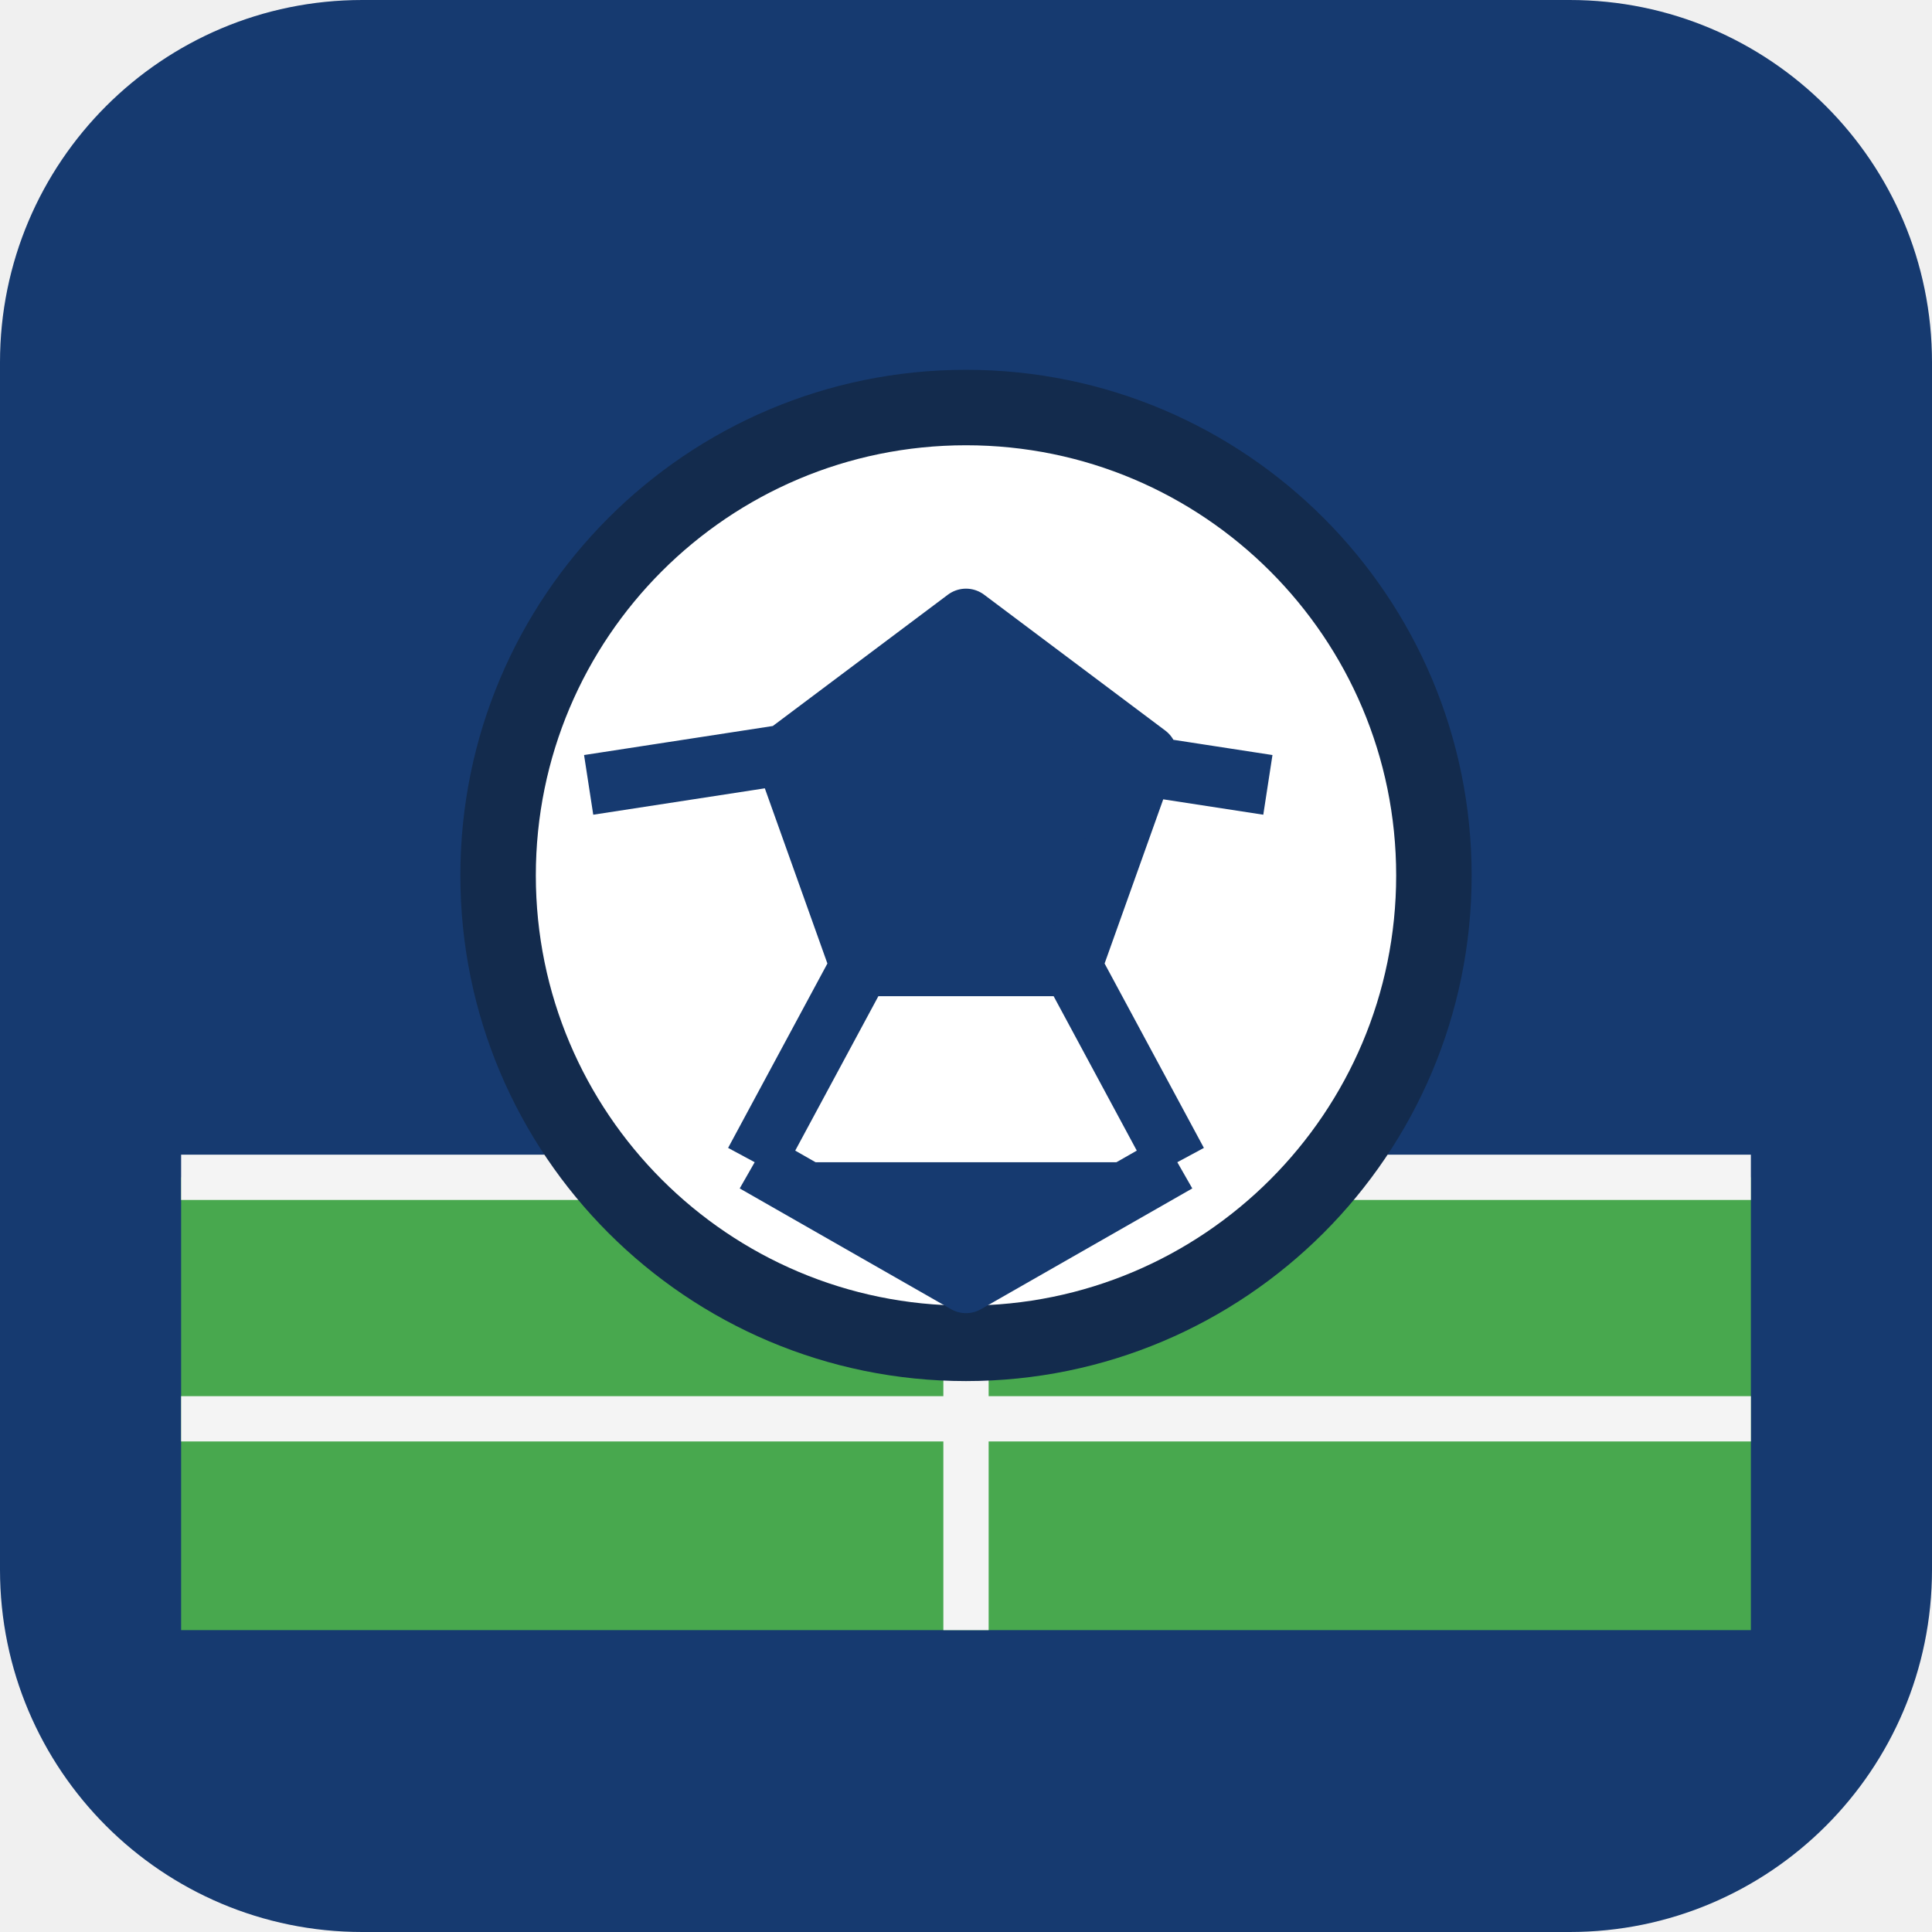
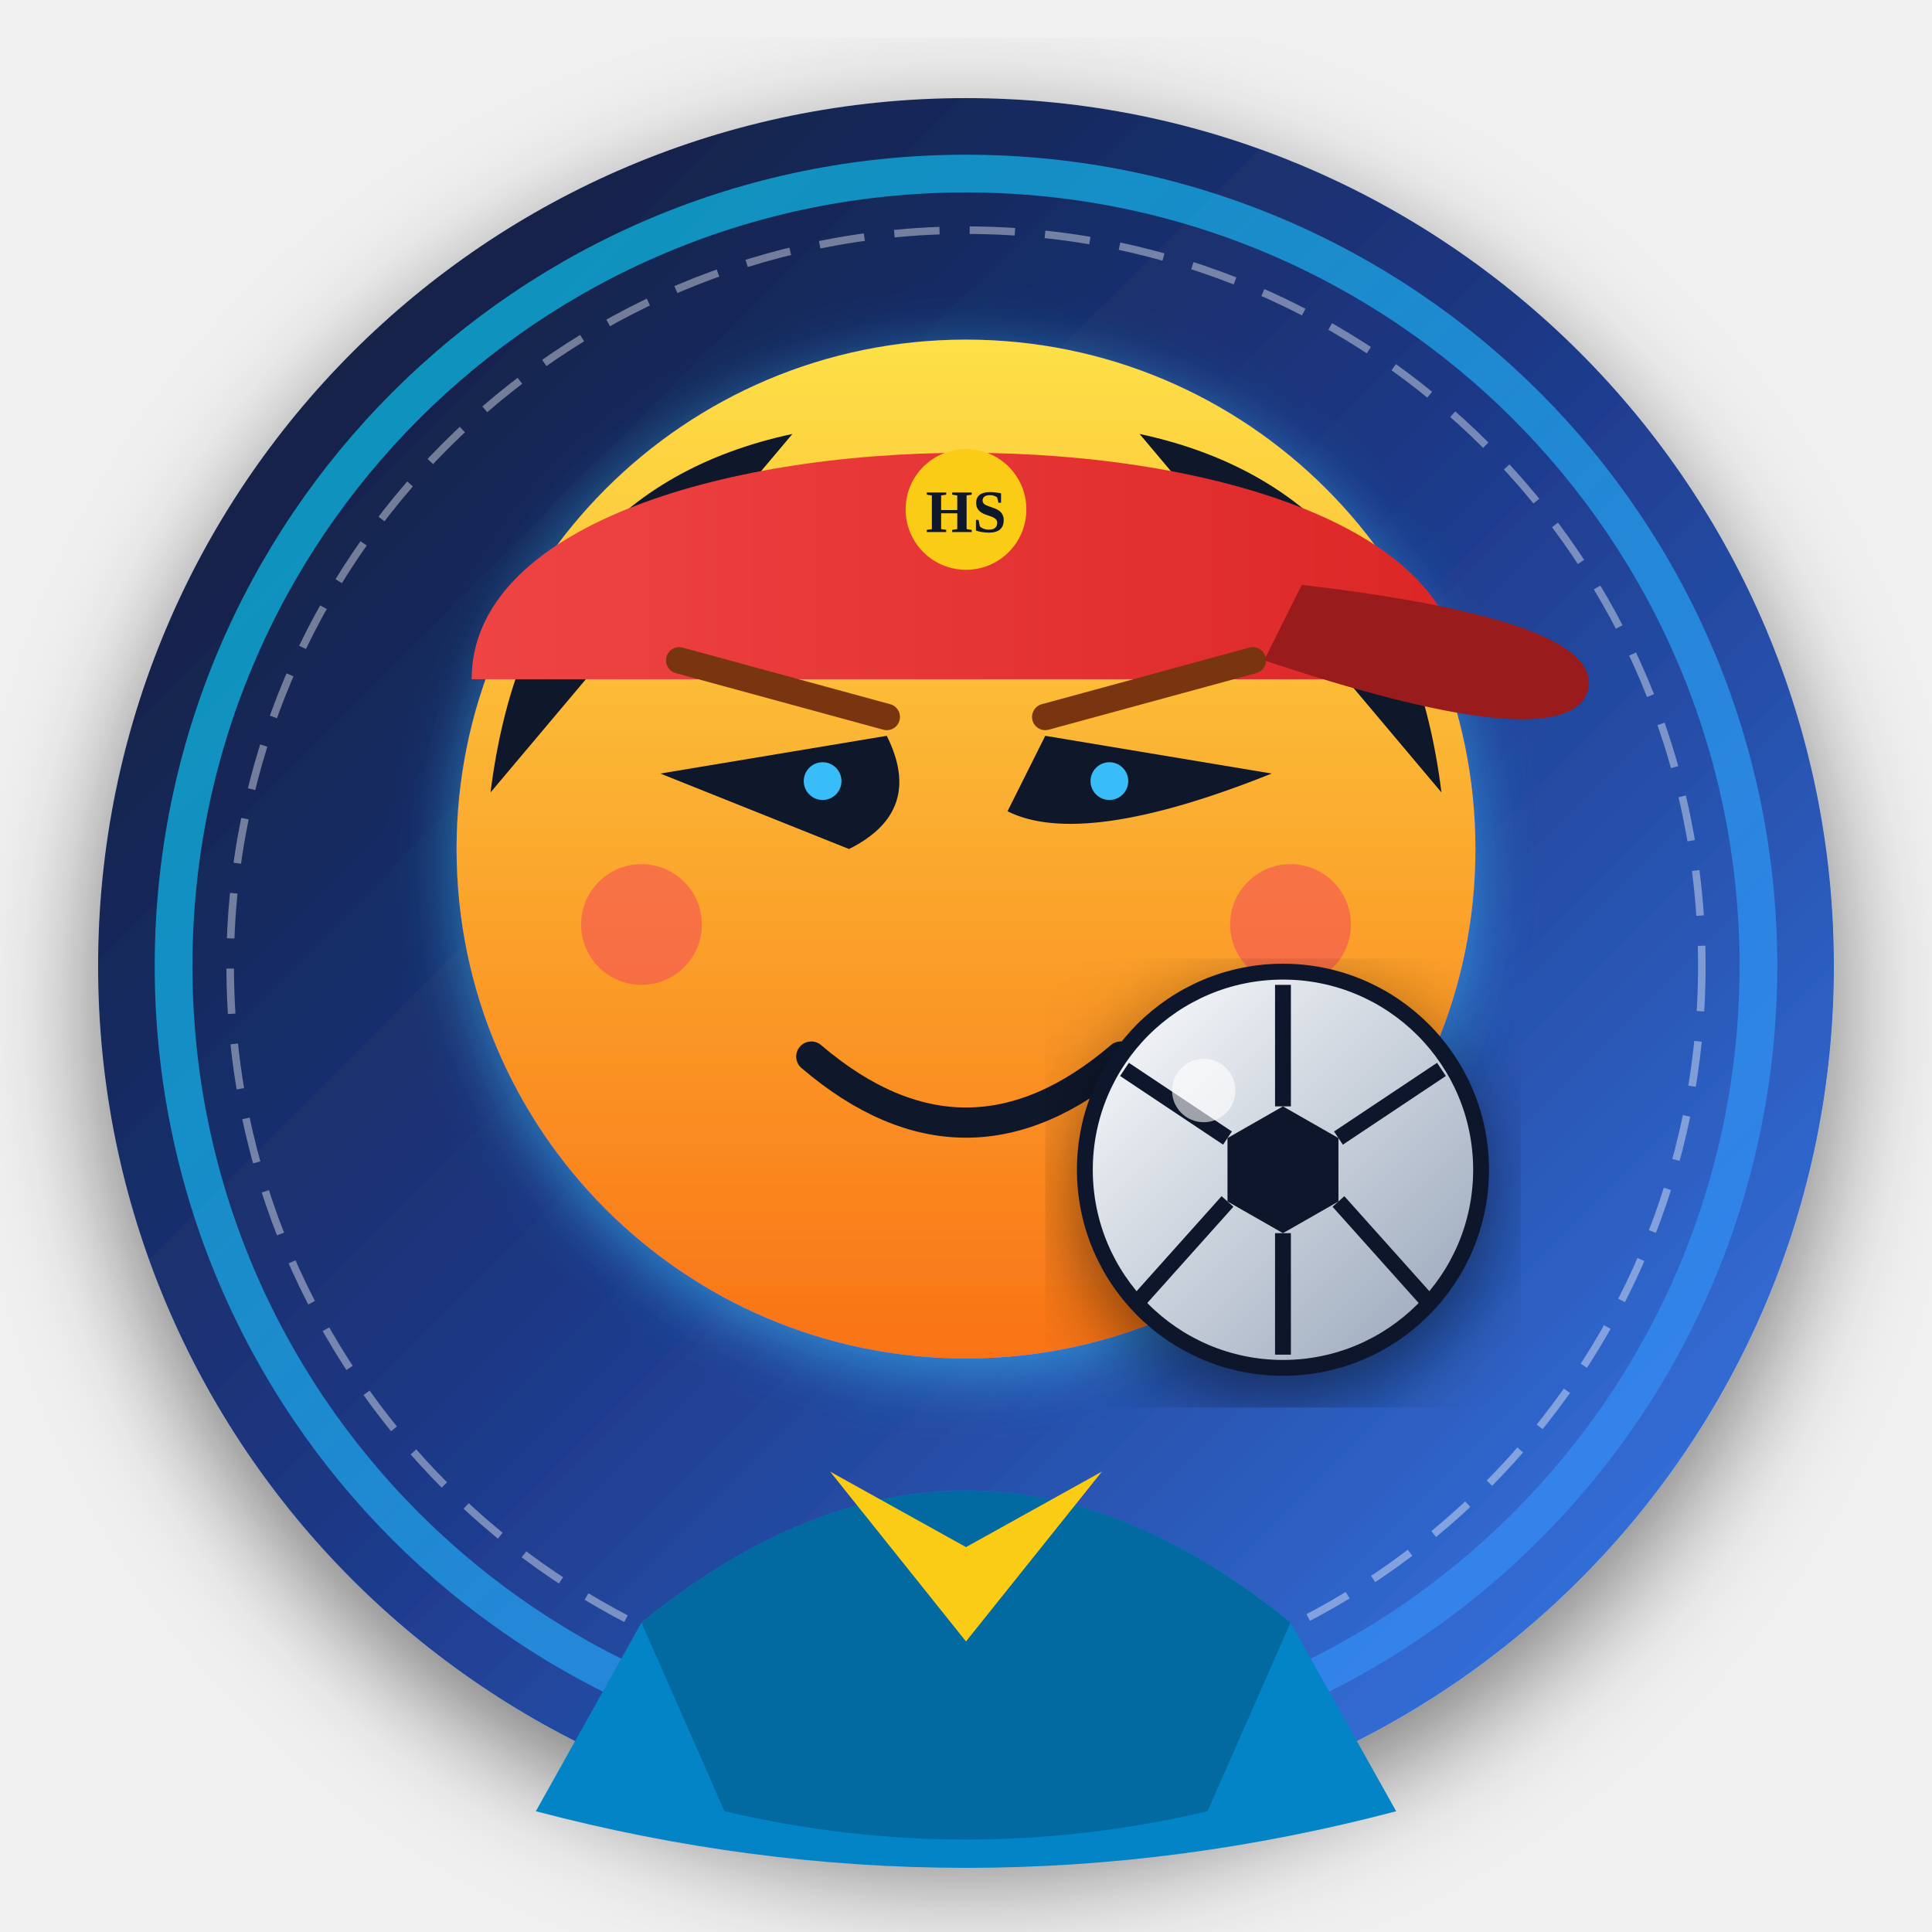
- <svg xmlns="http://www.w3.org/2000/svg" viewBox="0 0 128 128">
-   <rect width="128" height="128" rx="24" fill="#163a70" />
-   <path d="M12 78h104v30H12z" fill="#48a84e" />
-   <path d="M12 78h104M64 78v30M12 94h104" fill="none" stroke="#f4f4f4" stroke-width="3" />
-   <circle cx="64" cy="58" r="31" fill="#fff" stroke="#132b4d" stroke-width="5" />
-   <path d="m64 41 12 9-5 14H57l-5-14zm-12 9-13 2m32-2 13 2M57 64l-7 13m21-13 7 13M50 77l14 8 14-8" fill="#163a70" stroke="#163a70" stroke-width="4" stroke-linejoin="round" />
+ <svg xmlns="http://www.w3.org/2000/svg" viewBox="0 0 512 512" width="100%" height="100%">
+   <defs>
+     <linearGradient id="bgGrad" x1="0%" y1="0%" x2="100%" y2="100%">
+       <stop offset="0%" stop-color="#0f172a" />
+       <stop offset="50%" stop-color="#1e3a8a" />
+       <stop offset="100%" stop-color="#3b82f6" />
+     </linearGradient>
+     <linearGradient id="neonRing" x1="0%" y1="0%" x2="100%" y2="100%">
+       <stop offset="0%" stop-color="#06b6d4" />
+       <stop offset="100%" stop-color="#3b82f6" />
+     </linearGradient>
+     <linearGradient id="skinGrad" x1="0%" y1="0%" x2="0%" y2="100%">
+       <stop offset="0%" stop-color="#fde047" />
+       <stop offset="100%" stop-color="#f97316" />
+     </linearGradient>
+     <linearGradient id="capGrad" x1="0%" y1="0%" x2="100%" y2="0%">
+       <stop offset="0%" stop-color="#ef4444" />
+       <stop offset="100%" stop-color="#dc2626" />
+     </linearGradient>
+     <linearGradient id="ballGrad" x1="0%" y1="0%" x2="100%" y2="100%">
+       <stop offset="0%" stop-color="#ffffff" />
+       <stop offset="100%" stop-color="#94a3b8" />
+     </linearGradient>
+     <filter id="glow" x="-20%" y="-20%" width="140%" height="140%">
+       <feDropShadow dx="0" dy="4" stdDeviation="8" flood-color="#38bdf8" flood-opacity="0.6" />
+     </filter>
+     <filter id="shadow" x="-10%" y="-10%" width="120%" height="120%">
+       <feDropShadow dx="0" dy="10" stdDeviation="15" flood-color="#000000" flood-opacity="0.5" />
+     </filter>
+   </defs>
+   <circle cx="256" cy="256" r="230" fill="url(#bgGrad)" filter="url(#shadow)" />
+   <circle cx="256" cy="256" r="210" fill="none" stroke="url(#neonRing)" stroke-width="10" opacity="0.8" />
+   <circle cx="256" cy="256" r="195" fill="none" stroke="#ffffff" stroke-width="2" stroke-dasharray="12 8" opacity="0.4" />
+   <g opacity="0.3" stroke="#38bdf8" stroke-width="4" stroke-linecap="round">
+     <line x1="280" y1="270" x2="350" y2="250" />
+     <line x1="300" y1="300" x2="380" y2="290" />
+     <line x1="270" y1="330" x2="340" y2="350" />
+   </g>
+   <path d="M 170 430 Q 256 360 342 430 L 370 480 Q 256 510 142 480 Z" fill="#0284c7" />
+   <path d="M 170 430 Q 256 360 342 430 L 320 480 Q 256 495 192 480 Z" fill="#0369a1" />
+   <polygon points="220,390 256,435 292,390 256,410" fill="#facc15" />
+   <circle cx="256" cy="225" r="135" fill="url(#skinGrad)" filter="url(#glow)" />
+   <path d="M 130 210 Q 140 130 210 115 Z" fill="#0f172a" />
+   <path d="M 382 210 Q 372 130 302 115 Z" fill="#0f172a" />
+   <path d="M 125 180 C 125 100, 387 100, 387 180 Z" fill="url(#capGrad)" />
+   <path d="M 345 155 Q 430 165 420 185 Q 410 200 335 175 Z" fill="#991b1b" />
+   <circle cx="256" cy="135" r="16" fill="#facc15" />
+   <text x="256" y="141" font-size="16" font-weight="bold" fill="#0f172a" text-anchor="middle">HS</text>
+   <g transform="translate(0, 10)">
+     <path d="M 175 195 L 235 185 Q 245 205 225 215 Z" fill="#0f172a" />
+     <path d="M 277 185 L 337 195 Q 287 215 267 205 Z" fill="#0f172a" />
+     <circle cx="218" cy="197" r="5" fill="#38bdf8" />
+     <circle cx="294" cy="197" r="5" fill="#38bdf8" />
+   </g>
+   <path d="M 180 175 L 235 190" stroke="#78350f" stroke-width="7" stroke-linecap="round" />
+   <path d="M 332 175 L 277 190" stroke="#78350f" stroke-width="7" stroke-linecap="round" />
+   <path d="M 215 280 Q 256 315 297 280" fill="none" stroke="#0f172a" stroke-width="8" stroke-linecap="round" />
+   <circle cx="170" cy="245" r="16" fill="#f43f5e" opacity="0.5" />
+   <circle cx="342" cy="245" r="16" fill="#f43f5e" opacity="0.5" />
+   <g transform="translate(340, 310) scale(0.7)" filter="url(#shadow)">
+     <circle cx="0" cy="0" r="75" fill="url(#ballGrad)" stroke="#0f172a" stroke-width="6" />
+     <polygon points="0,-24 21,-12 21,12 0,24 -21,12 -21,-12" fill="#0f172a" />
+     <line x1="0" y1="-24" x2="0" y2="-70" stroke="#0f172a" stroke-width="6" />
+     <line x1="21" y1="-12" x2="60" y2="-38" stroke="#0f172a" stroke-width="6" />
+     <line x1="21" y1="12" x2="55" y2="50" stroke="#0f172a" stroke-width="6" />
+     <line x1="0" y1="24" x2="0" y2="70" stroke="#0f172a" stroke-width="6" />
+     <line x1="-21" y1="12" x2="-55" y2="50" stroke="#0f172a" stroke-width="6" />
+     <line x1="-21" y1="-12" x2="-60" y2="-38" stroke="#0f172a" stroke-width="6" />
+     <circle cx="-30" cy="-30" r="12" fill="#ffffff" opacity="0.6" />
+   </g>
</svg>
